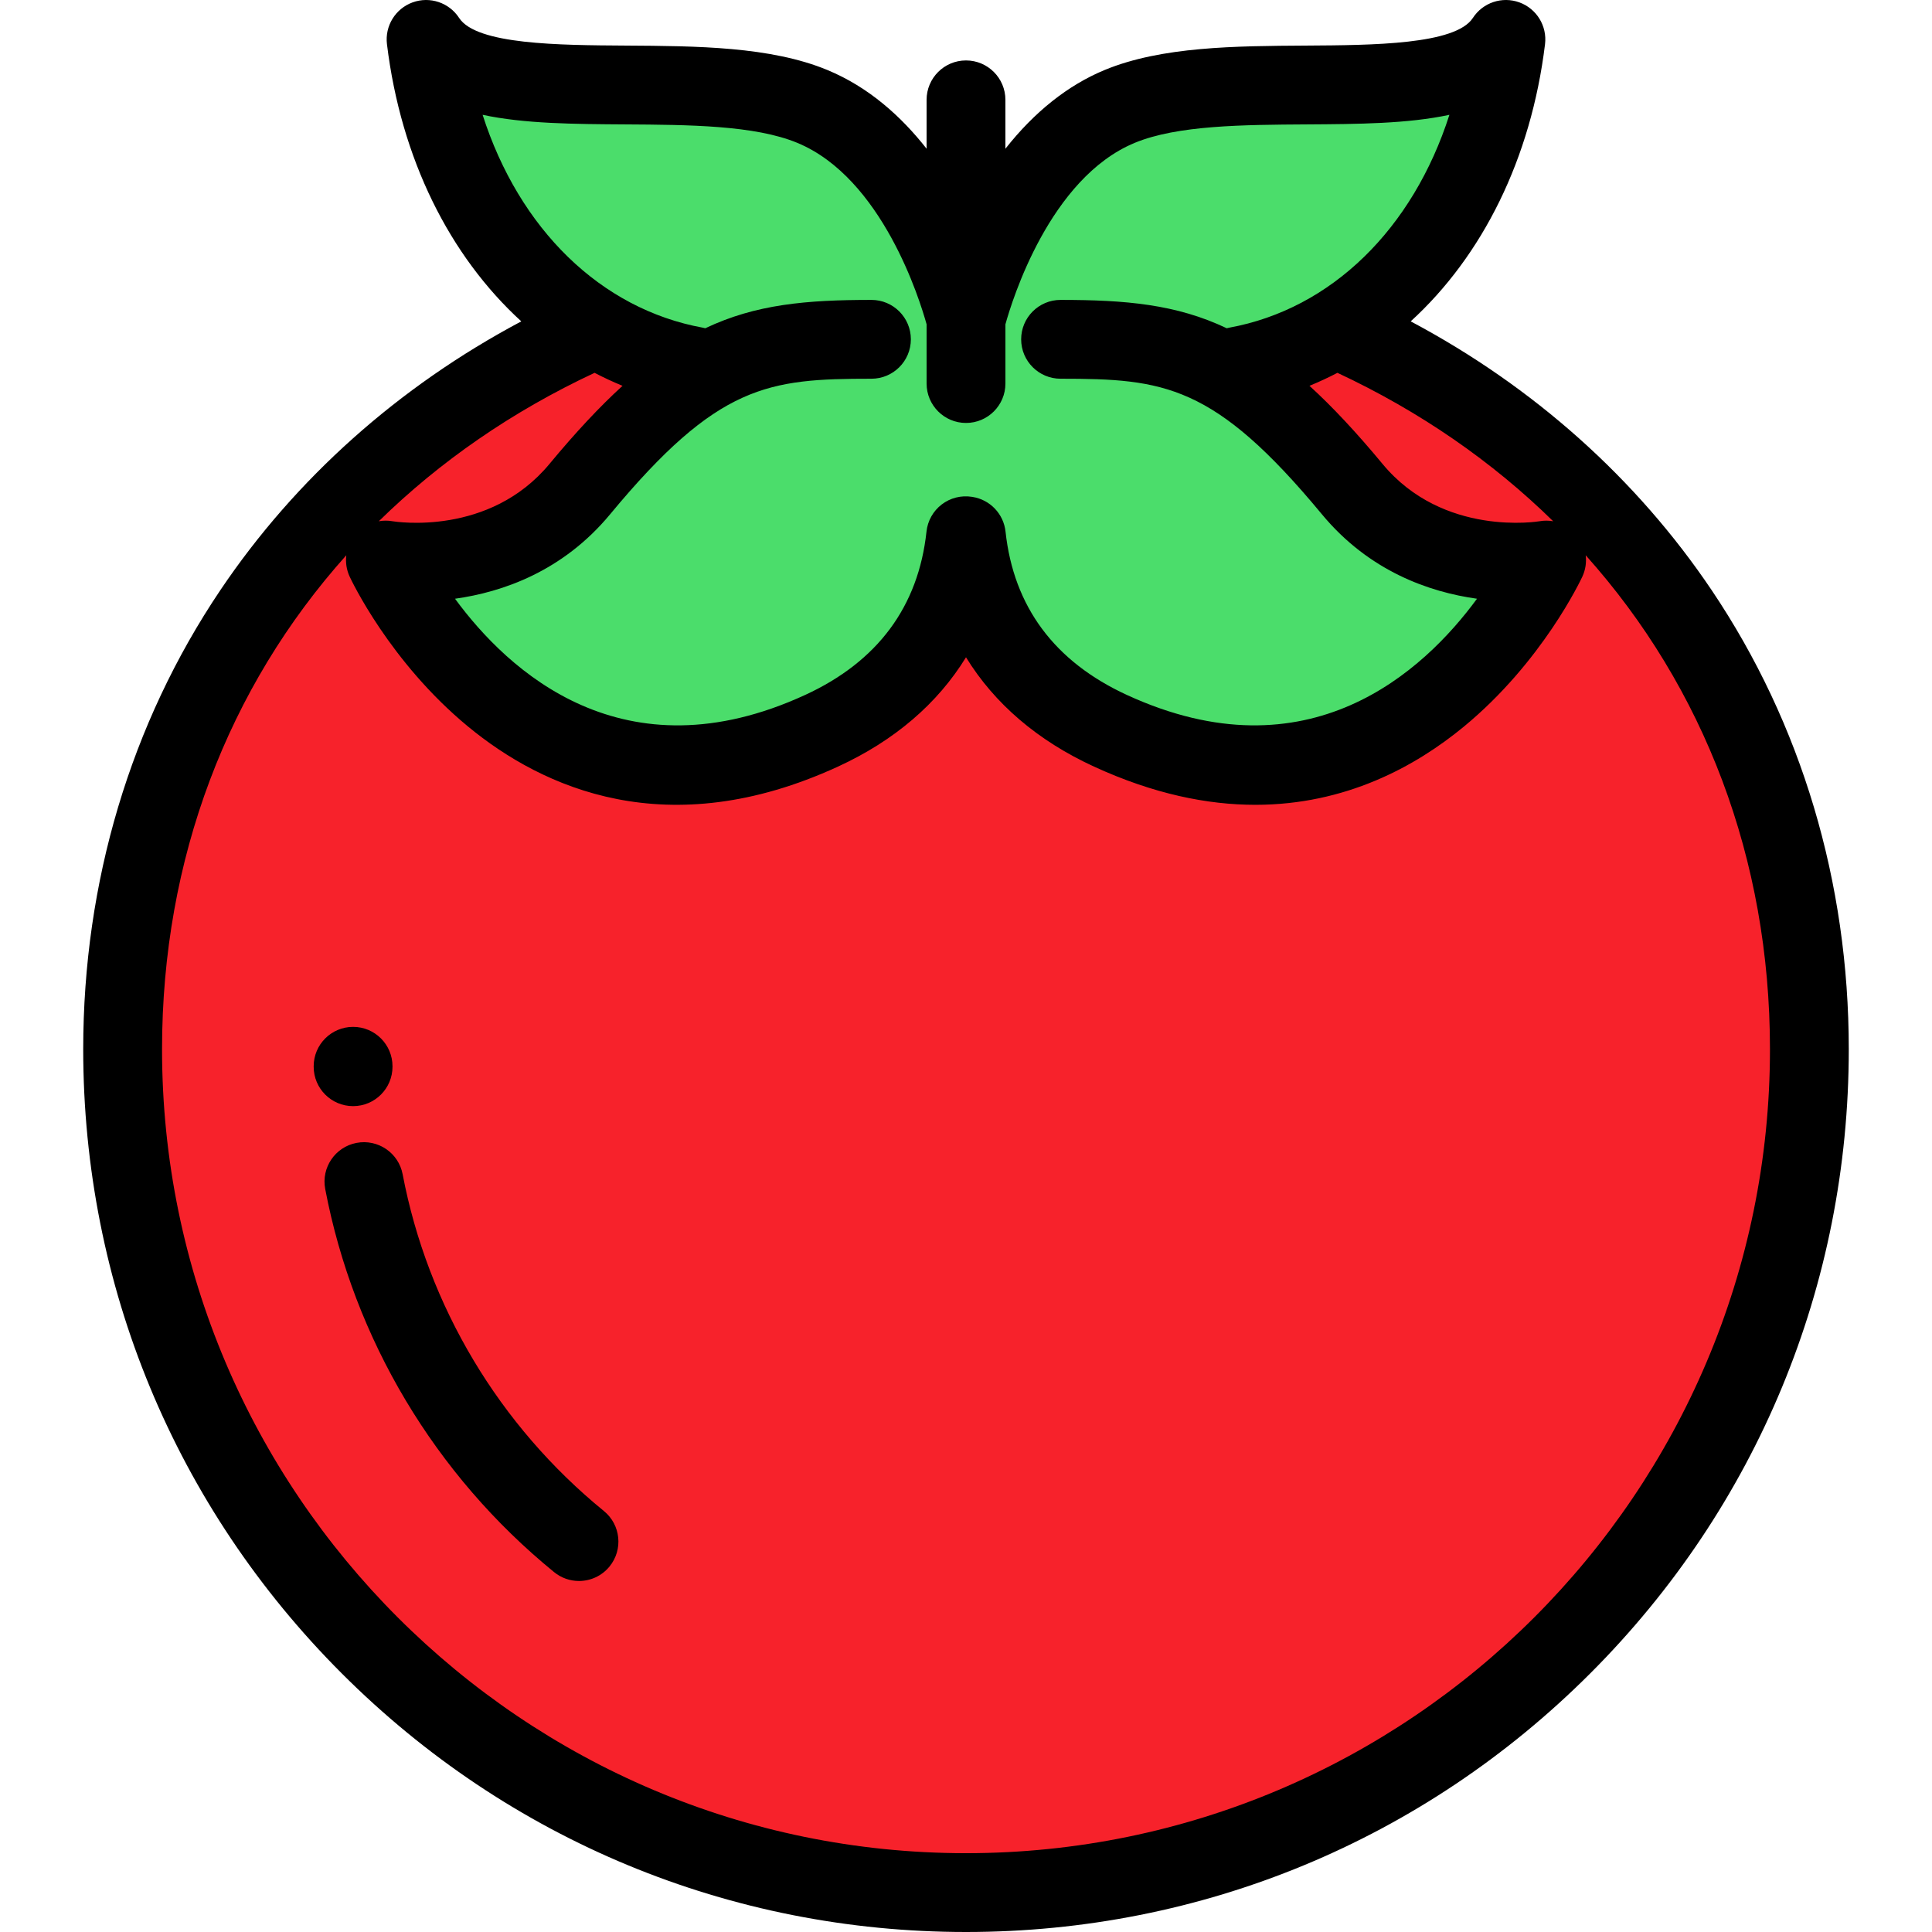
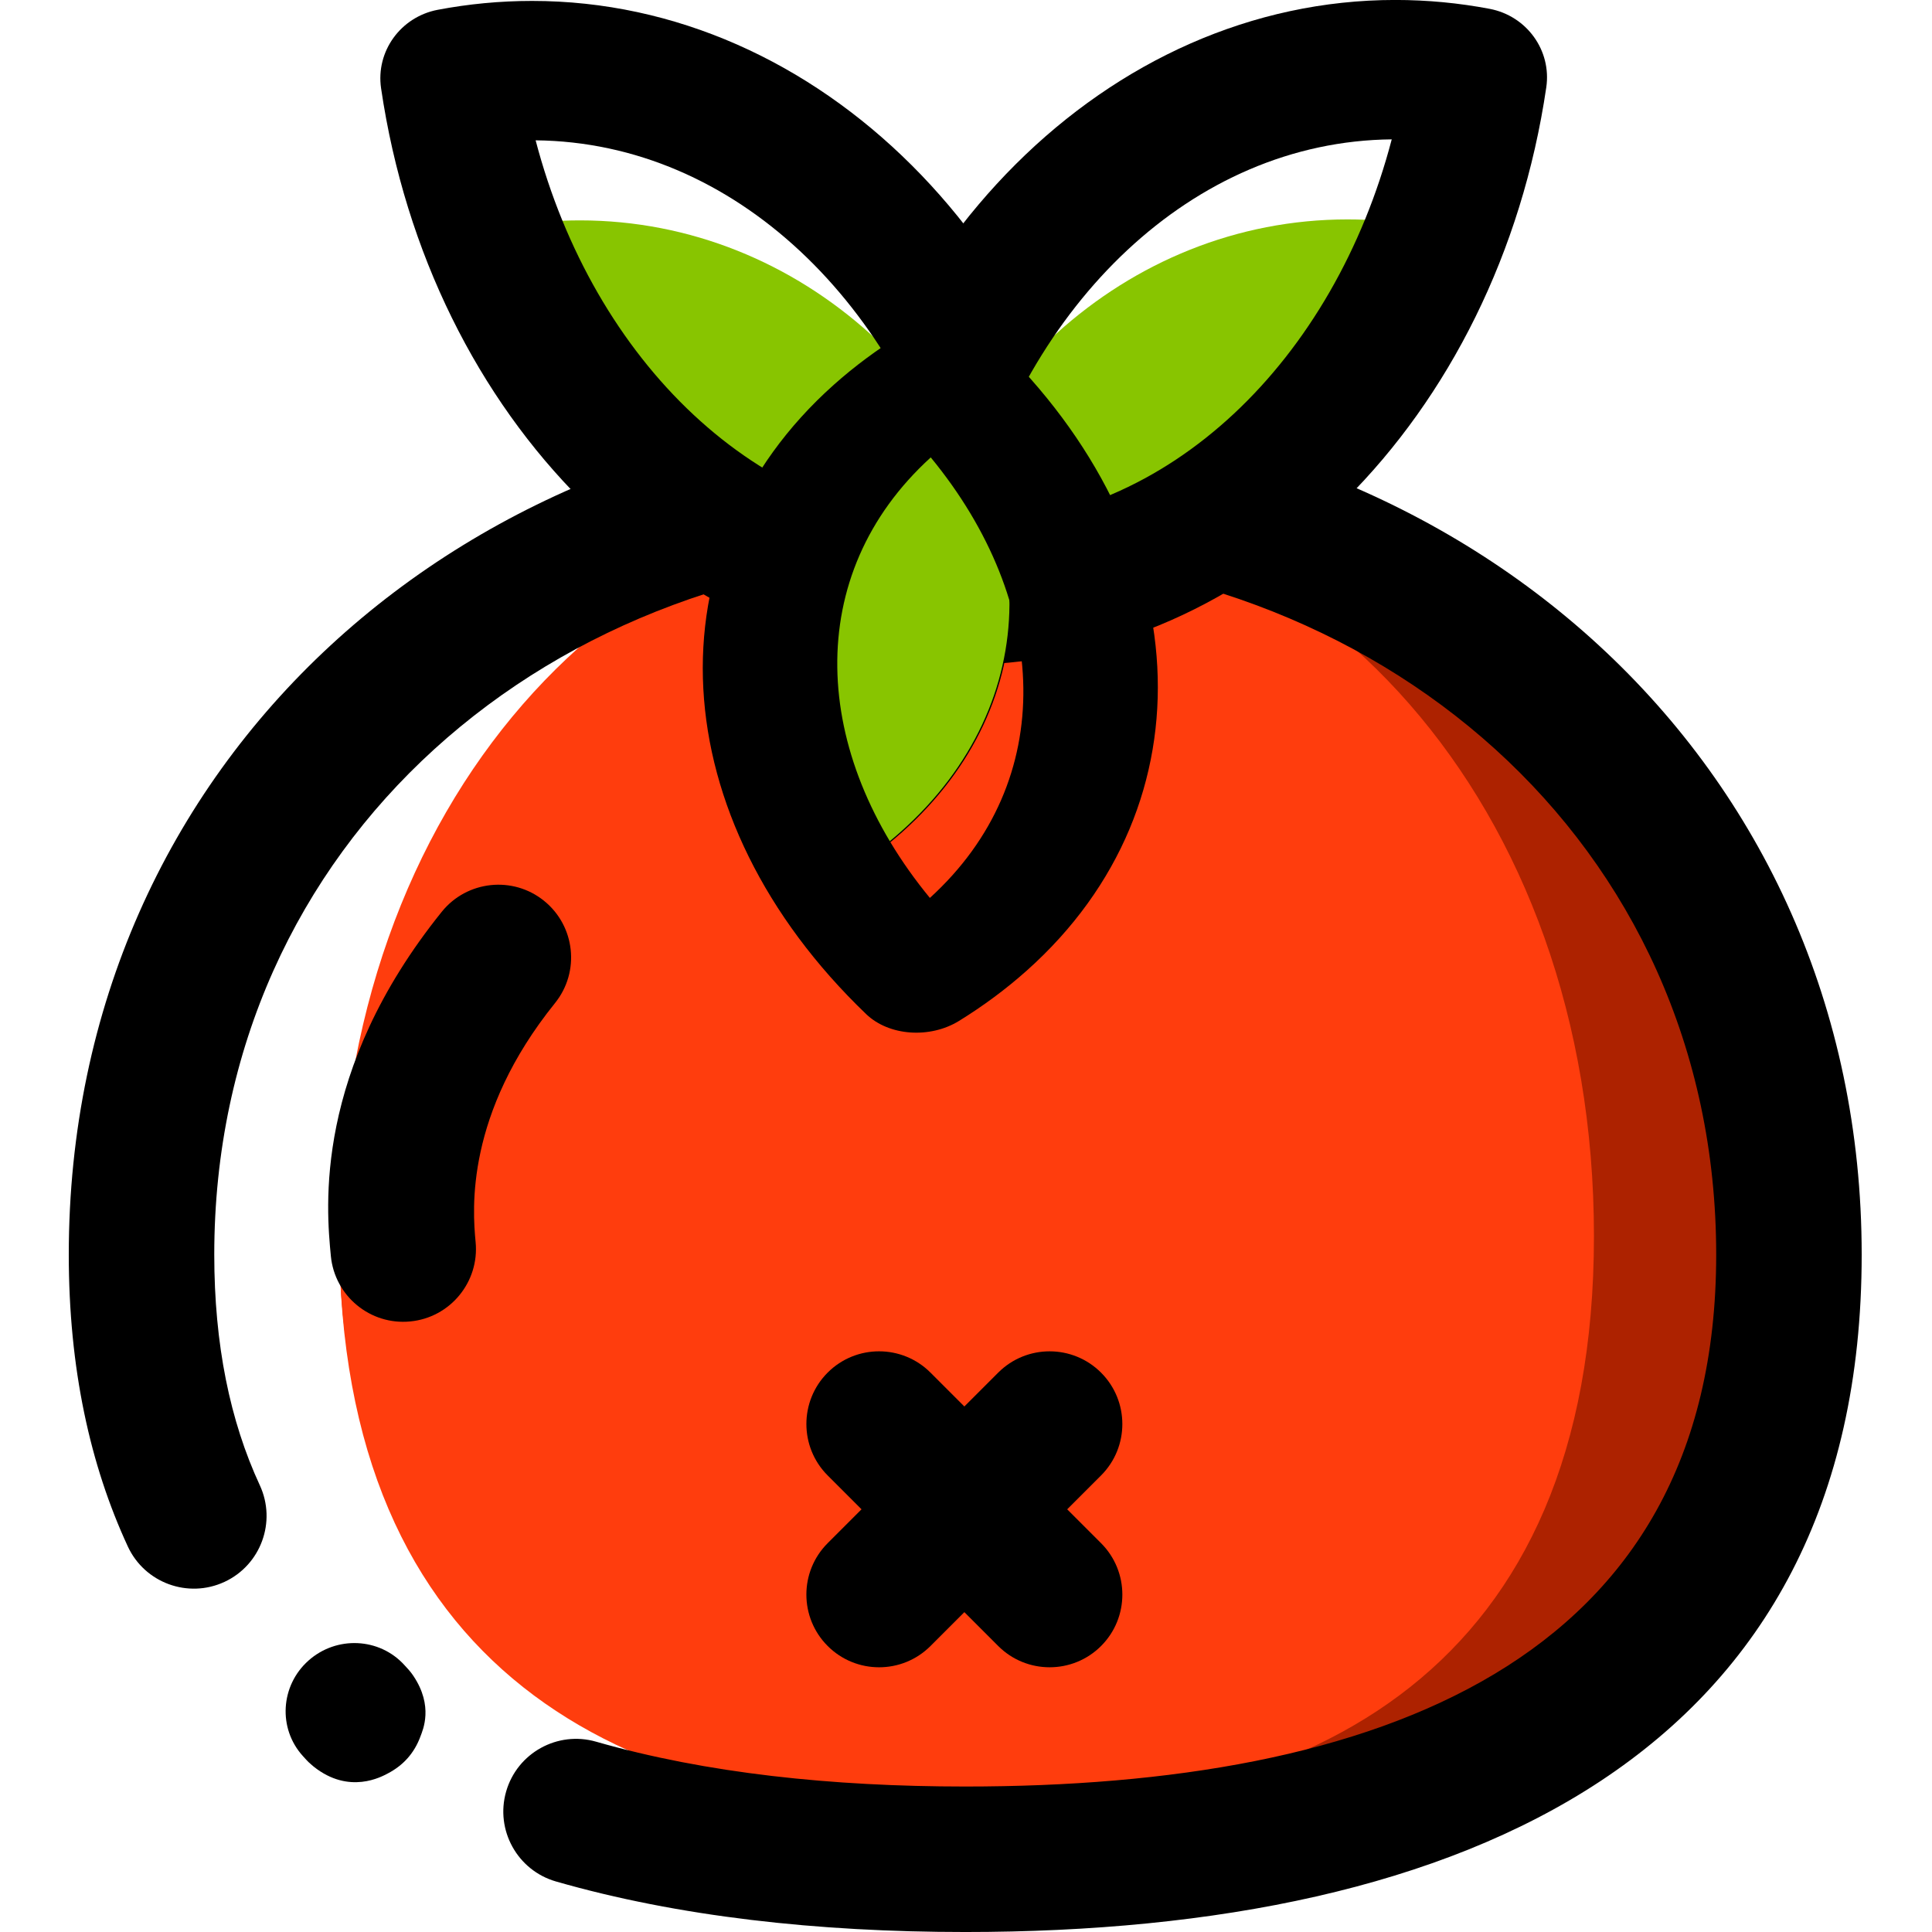
- <svg xmlns="http://www.w3.org/2000/svg" height="800px" width="800px" version="1.1" id="Layer_1" viewBox="0 0 512 512" xml:space="preserve">
-   <path style="fill:#F7222B;" d="M156.856,87.646C83.163,120.543,32.499,190.231,32.499,278.054  c0,123.427,100.073,223.502,223.502,223.502s223.502-100.075,223.502-223.502c0-87.796-50.633-157.466-124.288-190.378  L156.856,87.646z" />
-   <path style="fill:#4BDD6B;" d="M358.344,129.61c-15.29-18.454-26.909-28.39-38.754-33.711l7.951,1.233  c40.209-7.311,66.319-43.865,71.542-86.685c-13.577,20.888-72.064,5.222-102.351,17.755C266.479,40.72,256.025,84.495,256,84.597  c-0.024-0.101-10.478-43.877-40.732-56.396c-30.288-12.533-88.774,3.133-102.351-17.755c5.222,42.82,31.332,79.374,71.541,86.685  l7.952-1.233c-11.845,5.321-23.464,15.259-38.754,33.711c-20.191,24.369-51.523,18.799-51.523,18.799s37.598,81.116,115.581,45.257  c27.071-12.448,36.198-33.106,38.199-51.688l0.178,0.028c2.007,18.575,11.139,39.218,38.196,51.66  c77.982,35.857,115.581-45.257,115.581-45.257S378.536,153.979,358.344,129.61z" />
-   <path d="M453.645,156.455c-19.922-29.617-47.304-54.031-79.792-71.291c18.977-17.329,31.889-43.047,35.596-73.454  c0.588-4.825-2.229-9.417-6.797-11.079c-4.569-1.662-9.677,0.047-12.327,4.123c-4.603,7.081-26.518,7.217-44.126,7.325  c-18.877,0.116-38.395,0.237-53.462,6.471c-9.735,4.028-18.629,11.13-26.294,20.865V26.461c0-5.768-4.676-10.444-10.444-10.444  s-10.444,4.676-10.444,10.444v12.947c-6.728-8.576-15.363-16.334-26.294-20.858c-15.067-6.234-34.585-6.354-53.462-6.471  c-17.609-0.109-39.523-0.243-44.126-7.325c-2.649-4.074-7.758-5.786-12.327-4.123c-4.568,1.662-7.385,6.254-6.797,11.079  c3.709,30.408,16.621,56.126,35.598,73.455c-32.477,17.254-59.85,41.654-79.771,71.258c-23.762,35.313-36.323,77.372-36.323,121.631  c0,62.486,24.336,121.233,68.524,165.422S193.514,512,256,512s121.233-24.336,165.422-68.524s68.524-102.936,68.524-165.422  C489.947,233.81,477.394,191.761,453.645,156.455z M411.61,138.135c-1.166-0.197-2.369-0.222-3.571-0.009  c-0.254,0.046-25.528,4.281-41.653-15.18c-6.969-8.411-13.332-15.204-19.361-20.702c2.526-1.034,4.997-2.182,7.41-3.441  C376.322,109.035,395.507,122.345,411.61,138.135z M127.895,30.426c11.035,2.375,24.211,2.456,37.779,2.54  c16.868,0.104,34.312,0.212,45.604,4.885c22.561,9.335,32.529,41.767,34.28,48.099v15.693c0,5.768,4.676,10.444,10.444,10.444  c5.768,0,10.444-4.676,10.444-10.444V85.949c1.76-6.356,11.734-38.768,34.28-48.098c11.292-4.673,28.735-4.78,45.604-4.885  c13.568-0.084,26.744-0.165,37.779-2.54c-9.663,30.142-31.189,51.475-58.434,56.429c-0.196,0.036-0.384,0.089-0.575,0.135  c-13.406-6.372-26.862-7.512-44.039-7.512c-5.768,0-10.444,4.676-10.444,10.444c0,5.768,4.676,10.444,10.444,10.444  c27.385,0,40.695,1.452,69.244,35.907c12.581,15.185,28.59,20.655,41.114,22.399c-14.046,19.157-44.626,47.64-92.765,25.505  c-19.199-8.828-30.025-23.395-32.176-43.294c-0.507-4.689-4.094-8.458-8.753-9.194l-0.178-0.028  c-2.823-0.444-5.709,0.285-7.979,2.023c-2.271,1.739-3.73,4.331-4.036,7.175c-2.145,19.912-12.971,34.486-32.179,43.318  c-48.147,22.139-78.725-6.355-92.766-25.505c12.522-1.745,28.535-7.217,41.114-22.399c28.549-34.455,41.859-35.907,69.244-35.907  c5.768,0,10.444-4.676,10.444-10.444c0-5.768-4.676-10.444-10.444-10.444c-17.178,0-30.633,1.14-44.039,7.512  c-0.191-0.046-0.379-0.099-0.575-0.135C159.082,81.902,137.557,60.57,127.895,30.426z M164.977,102.244  c-6.03,5.498-12.392,12.292-19.361,20.702c-15.918,19.21-40.664,15.343-41.653,15.179c-1.203-0.214-2.406-0.19-3.571,0.008  c16.104-15.789,35.289-29.098,57.177-39.33C159.981,100.064,162.452,101.209,164.977,102.244z M256.001,491.113  c-117.48,0-213.058-95.577-213.058-213.058c0-50.441,17.47-95.895,48.83-130.905c-0.231,1.897,0.052,3.854,0.886,5.651  c0.425,0.916,10.636,22.629,31.376,39.739c19.777,16.316,52.839,31.4,98.043,10.615c14.955-6.876,26.368-16.674,33.923-28.966  c7.556,12.292,18.969,22.091,33.923,28.966c15.746,7.241,30.016,10.129,42.768,10.129c23.855-0.001,42.387-10.111,55.275-20.743  c20.74-17.11,30.951-38.824,31.376-39.739c0.833-1.797,1.116-3.754,0.887-5.649c31.359,35.011,48.829,80.465,48.829,130.902  C469.059,395.534,373.481,491.113,256.001,491.113z" />
-   <path d="M160.041,400.439c-27.742-22.618-46.686-54.316-53.338-89.257c-1.079-5.666-6.548-9.382-12.213-8.306  c-5.666,1.079-9.385,6.547-8.306,12.213c7.571,39.76,29.113,75.821,60.659,101.539c1.938,1.58,4.273,2.35,6.593,2.35  c3.031,0,6.037-1.313,8.1-3.845C165.181,410.661,164.511,404.083,160.041,400.439z" />
-   <path d="M93.572,293.136c5.768,0,10.444-4.676,10.444-10.444v-0.116c0-5.768-4.676-10.444-10.444-10.444  c-5.768,0-10.444,4.676-10.444,10.444v0.116C83.128,288.46,87.804,293.136,93.572,293.136z" />
+ <svg xmlns="http://www.w3.org/2000/svg" width="800" height="800" viewBox="0 0 743 800" version="1.1" xml:space="preserve" style="fill-rule:evenodd;clip-rule:evenodd;stroke-linecap:round;stroke-linejoin:round;stroke-miterlimit:1.5;">
+   <g transform="matrix(1,0,0,1,-28.8081,0)">
+     <g transform="matrix(0.289076,0,0,0.289076,-5355.8,-1173.14)">
+       <g transform="matrix(0.84589,0,0,0.95395,7997.95,-3159.49)">
+         <path d="M14201.9,8314.01C14853.1,8314.01 15383.2,8771.03 15383.2,9422.23C15383.2,10073.4 14854.5,10288.3 14203.3,10288.3C13552.1,10288.3 13023.4,10073.4 13023.4,9422.23C13023.4,8771.03 13550.7,8314.01 14201.9,8314.01Z" style="fill:rgb(173,34,0);" />
+       </g>
+       <g transform="matrix(0.761611,0,0,0.95395,9095.55,-3159.49)">
+         <path d="M14201.9,8314.01C14853.1,8314.01 15383.2,8771.03 15383.2,9422.23C15383.2,10073.4 14854.5,10288.3 14203.3,10288.3C13552.1,10288.3 13023.4,10073.4 13023.4,9422.23C13023.4,8771.03 13550.7,8314.01 14201.9,8314.01Z" style="fill:rgb(255,61,13);" />
+       </g>
+       <g transform="matrix(1,0,0,1,5707.69,-3566.81)">
+         <path d="M13192.9,9752.69C13217,9804.85 13194.3,9866.83 13142.2,9891C13090,9915.18 13028,9892.45 13003.8,9840.29C12949.7,9723.47 12919.2,9585.15 12919.2,9422.23C12919.2,8711.75 13491.4,8209.84 14201.9,8209.84C14912.3,8209.84 15487.4,8711.83 15487.4,9422.23C15487.4,10138.3 14919.4,10392.5 14203.3,10392.5C13991.3,10392.5 13791.7,10370.3 13617,10320.1C13561.8,10304.2 13529.8,10246.4 13545.7,10191.2C13561.6,10135.9 13619.4,10104 13674.6,10119.9C13832.1,10165.1 14012.2,10184.1 14203.3,10184.1C14789.8,10184.1 15279,10008.7 15279,9422.23C15279,8830.22 14793.9,8418.17 14201.9,8418.17C13610,8418.17 13127.6,8830.3 13127.6,9422.23C13127.6,9550.9 13150.1,9660.43 13192.9,9752.69Z" />
+       </g>
+       <g transform="matrix(0.867482,-0.867482,0.707107,0.707107,-6683.78,19001)">
+         <path d="M22609.7,9662.91L22609.7,9594.32C22609.7,9536.83 22647.8,9490.15 22694.6,9490.15C22741.5,9490.15 22779.5,9536.83 22779.5,9594.32L22779.5,9662.91L22835.4,9662.91C22882.3,9662.91 22920.3,9709.59 22920.3,9767.08C22920.3,9824.57 22882.3,9871.24 22835.4,9871.24L22779.5,9871.24L22779.5,9939.84C22779.5,9997.33 22741.5,10044 22694.6,10044C22647.8,10044 22609.7,9997.33 22609.7,9939.84L22609.7,9871.24L22553.8,9871.24C22506.9,9871.24 22468.9,9824.57 22468.9,9767.08C22468.9,9709.59 22506.9,9662.91 22553.8,9662.91L22609.7,9662.91Z" />
+       </g>
+       <g transform="matrix(-0.484054,1.48344,-1.20919,-0.394565,41969.8,-24173.8)">
+         <path d="M22530.1,9843.65C22495.7,9827.61 22478.3,9780.28 22491.4,9738.02C22504.5,9695.76 22543,9674.47 22577.5,9690.51C22699.9,9747.5 22780.7,9707.04 22808.7,9692.02C22842.5,9673.94 22881.9,9692.9 22896.6,9734.32C22911.4,9775.75 22895.9,9824.06 22862.1,9842.14C22821.8,9863.7 22705.9,9925.47 22530.1,9843.65Z" />
+       </g>
+       <g transform="matrix(0.826666,-0.443742,0.437658,0.815331,-1894.19,10885.7)">
+         <path d="M21761.6,6561.55C21761.2,6560.02 21760.5,6557.34 21759.7,6553.85C21746,6498.02 21780.2,6441.57 21836,6427.89C21891.9,6414.21 21948.3,6448.43 21962,6504.27C21963.8,6511.47 21964.2,6512.72 21964.3,6513.47C21965.8,6520.14 21966.1,6524.24 21966.3,6526.03C21971.5,6581.82 21940,6606.09 21932.3,6613.04C21911.4,6631.94 21887.5,6640.13 21861.5,6639.86C21851.2,6639.75 21794,6641.08 21766.6,6576.22C21766.3,6575.47 21763.8,6569.01 21763,6566.48C21762.5,6564.84 21762.1,6563.2 21761.6,6561.55Z" />
+       </g>
+       <g transform="matrix(8.12122,0,0,8.12122,-22891.6,-19952.9)">
+         <g transform="matrix(-0.860485,0,0,0.848687,5628.87,2865.25)">
+           <g transform="matrix(-1.32178,0,0,1.43261,7250.42,-2594.89)">
+             <path d="M5179.24,1975.95C5175.68,1976.51 5172.03,1976.8 5168.32,1976.8C5133.97,1976.8 5105.37,1951.94 5099.55,1919.25C5103.11,1918.69 5106.76,1918.4 5110.47,1918.4C5144.82,1918.4 5173.42,1943.26 5179.24,1975.95Z" style="fill:rgb(136,197,0);" />
+           </g>
+           <g transform="matrix(-1.52153,0,0,1.86671,8281.04,-3458.79)">
+             <path d="M5188.66,1974.83C5182.1,1938.02 5149.15,1910.64 5110.47,1910.64C5106.14,1910.64 5101.89,1910.98 5097.75,1911.63C5092.76,1912.42 5089.4,1916.26 5090.13,1920.37C5096.68,1957.18 5129.64,1984.56 5168.32,1984.56C5172.65,1984.56 5176.89,1984.22 5181.04,1983.57C5186.03,1982.78 5189.39,1978.94 5188.66,1974.83ZM5167.84,1969.04C5140.9,1968.82 5118.71,1950.64 5110.95,1926.16C5137.89,1926.38 5160.08,1944.56 5167.84,1969.04Z" />
+           </g>
+         </g>
+         <g transform="matrix(0.860485,0,0,0.848687,4911.51,2865.08)">
+           <g transform="matrix(-1.32178,0,0,1.43261,7250.42,-2594.89)">
+             <path d="M5179.24,1975.95C5175.68,1976.51 5172.03,1976.8 5168.32,1976.8C5133.97,1976.8 5105.37,1951.94 5099.55,1919.25C5103.11,1918.69 5106.76,1918.4 5110.47,1918.4C5144.82,1918.4 5173.42,1943.26 5179.24,1975.95Z" style="fill:rgb(136,197,0);" />
+           </g>
+           <g transform="matrix(-1.52153,0,0,1.86671,8281.04,-3458.79)">
+             <path d="M5188.66,1974.83C5182.1,1938.02 5149.15,1910.64 5110.47,1910.64C5106.14,1910.64 5101.89,1910.98 5097.75,1911.63C5092.76,1912.42 5089.4,1916.26 5090.13,1920.37C5096.68,1957.18 5129.64,1984.56 5168.32,1984.56C5172.65,1984.56 5176.89,1984.22 5181.04,1983.57C5186.03,1982.78 5189.39,1978.94 5188.66,1974.83ZM5167.84,1969.04C5140.9,1968.82 5118.71,1950.64 5110.95,1926.16C5137.89,1926.38 5160.08,1944.56 5167.84,1969.04Z" />
+           </g>
+         </g>
+       </g>
+       <g transform="matrix(0.998452,-0.0556222,0.0443392,0.795916,-214.063,2012.73)">
+         <g transform="matrix(6.31106,-6.31106,-6.74645,-6.74645,512.893,50647.1)">
+           <path d="M5179.24,1975.95C5175.68,1976.51 5172.03,1976.8 5168.32,1976.8C5133.97,1976.8 5105.37,1951.94 5099.55,1919.25C5103.11,1918.69 5106.76,1918.4 5110.47,1918.4C5144.82,1918.4 5173.42,1943.26 5179.24,1975.95Z" style="fill:rgb(136,197,0);stroke:black;stroke-width:0.2px;" />
+         </g>
+         <g transform="matrix(7.26481,-7.26481,-8.79073,-8.79073,-339.709,59636.2)">
+           <path d="M5188.66,1974.83C5182.1,1938.02 5149.15,1910.64 5110.47,1910.64C5106.14,1910.64 5101.89,1910.98 5097.75,1911.63C5092.76,1912.42 5089.4,1916.26 5090.13,1920.37C5096.68,1957.18 5129.64,1984.56 5168.32,1984.56C5172.65,1984.56 5176.89,1984.22 5181.04,1983.57C5186.03,1982.78 5189.39,1978.94 5188.66,1974.83ZM5167.84,1969.04C5140.9,1968.82 5118.71,1950.64 5110.95,1926.16C5137.89,1926.38 5160.08,1944.56 5167.84,1969.04Z" />
+         </g>
+       </g>
+     </g>
+   </g>
</svg>
